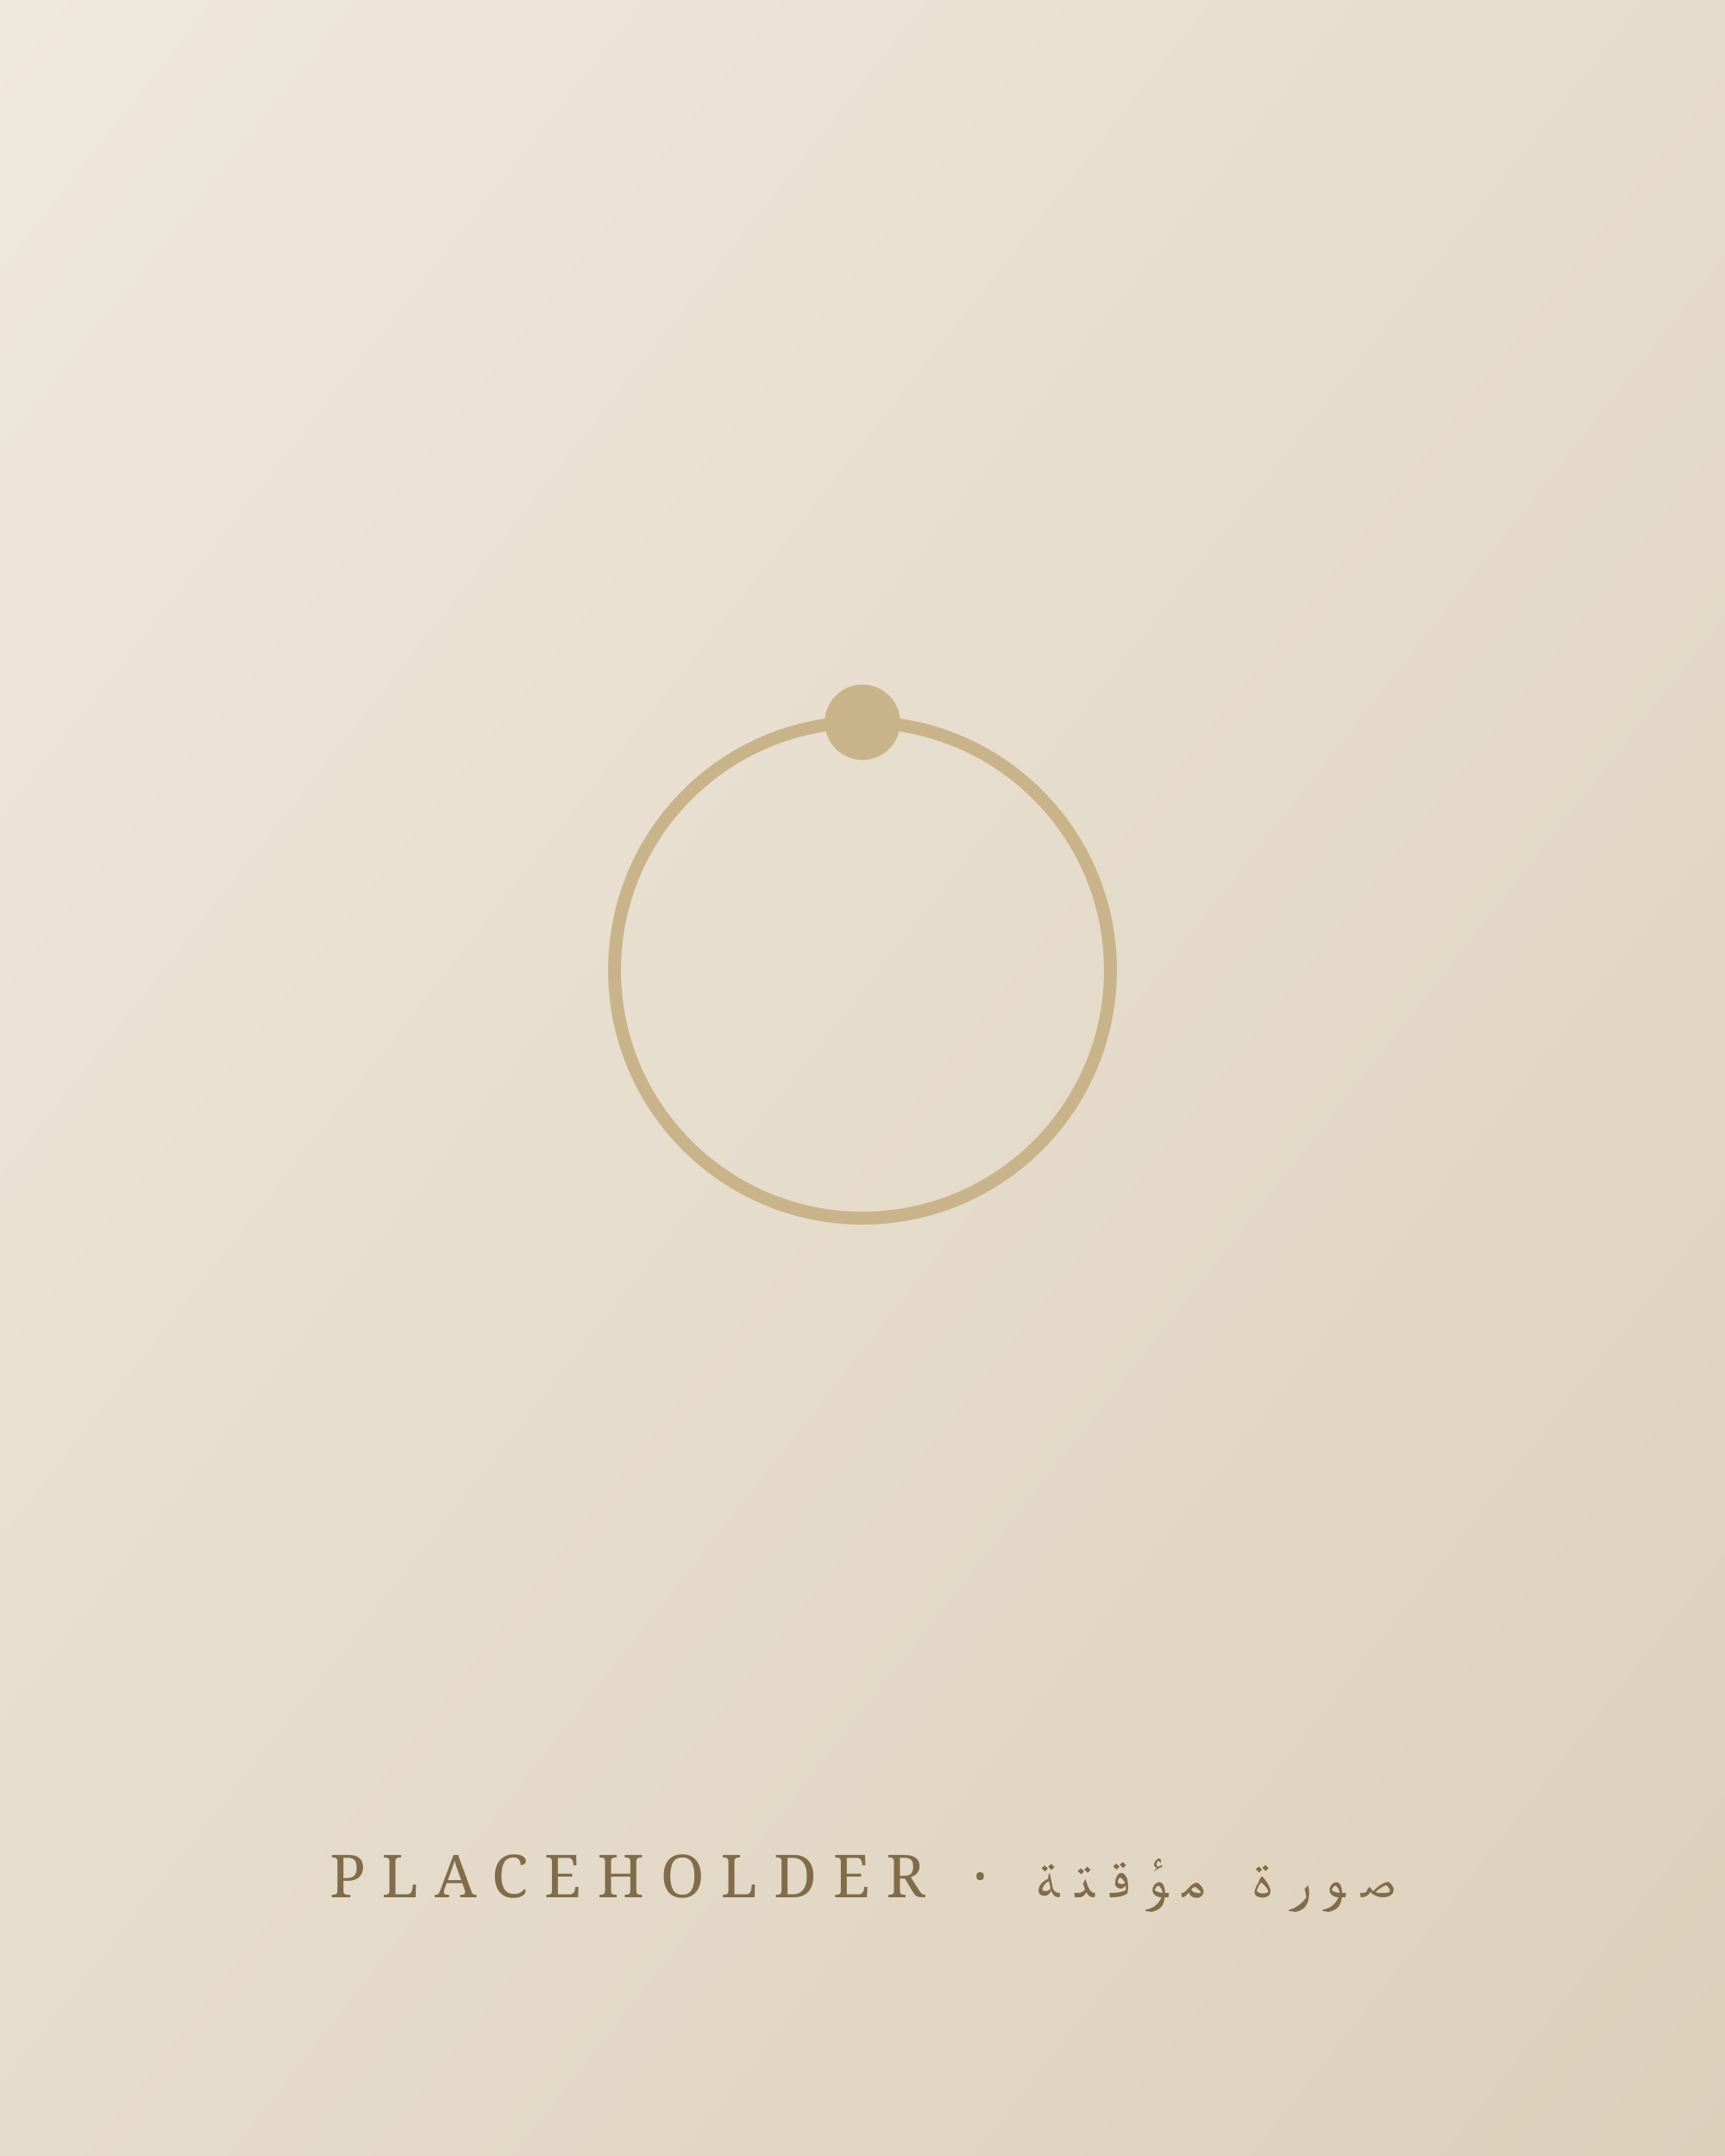
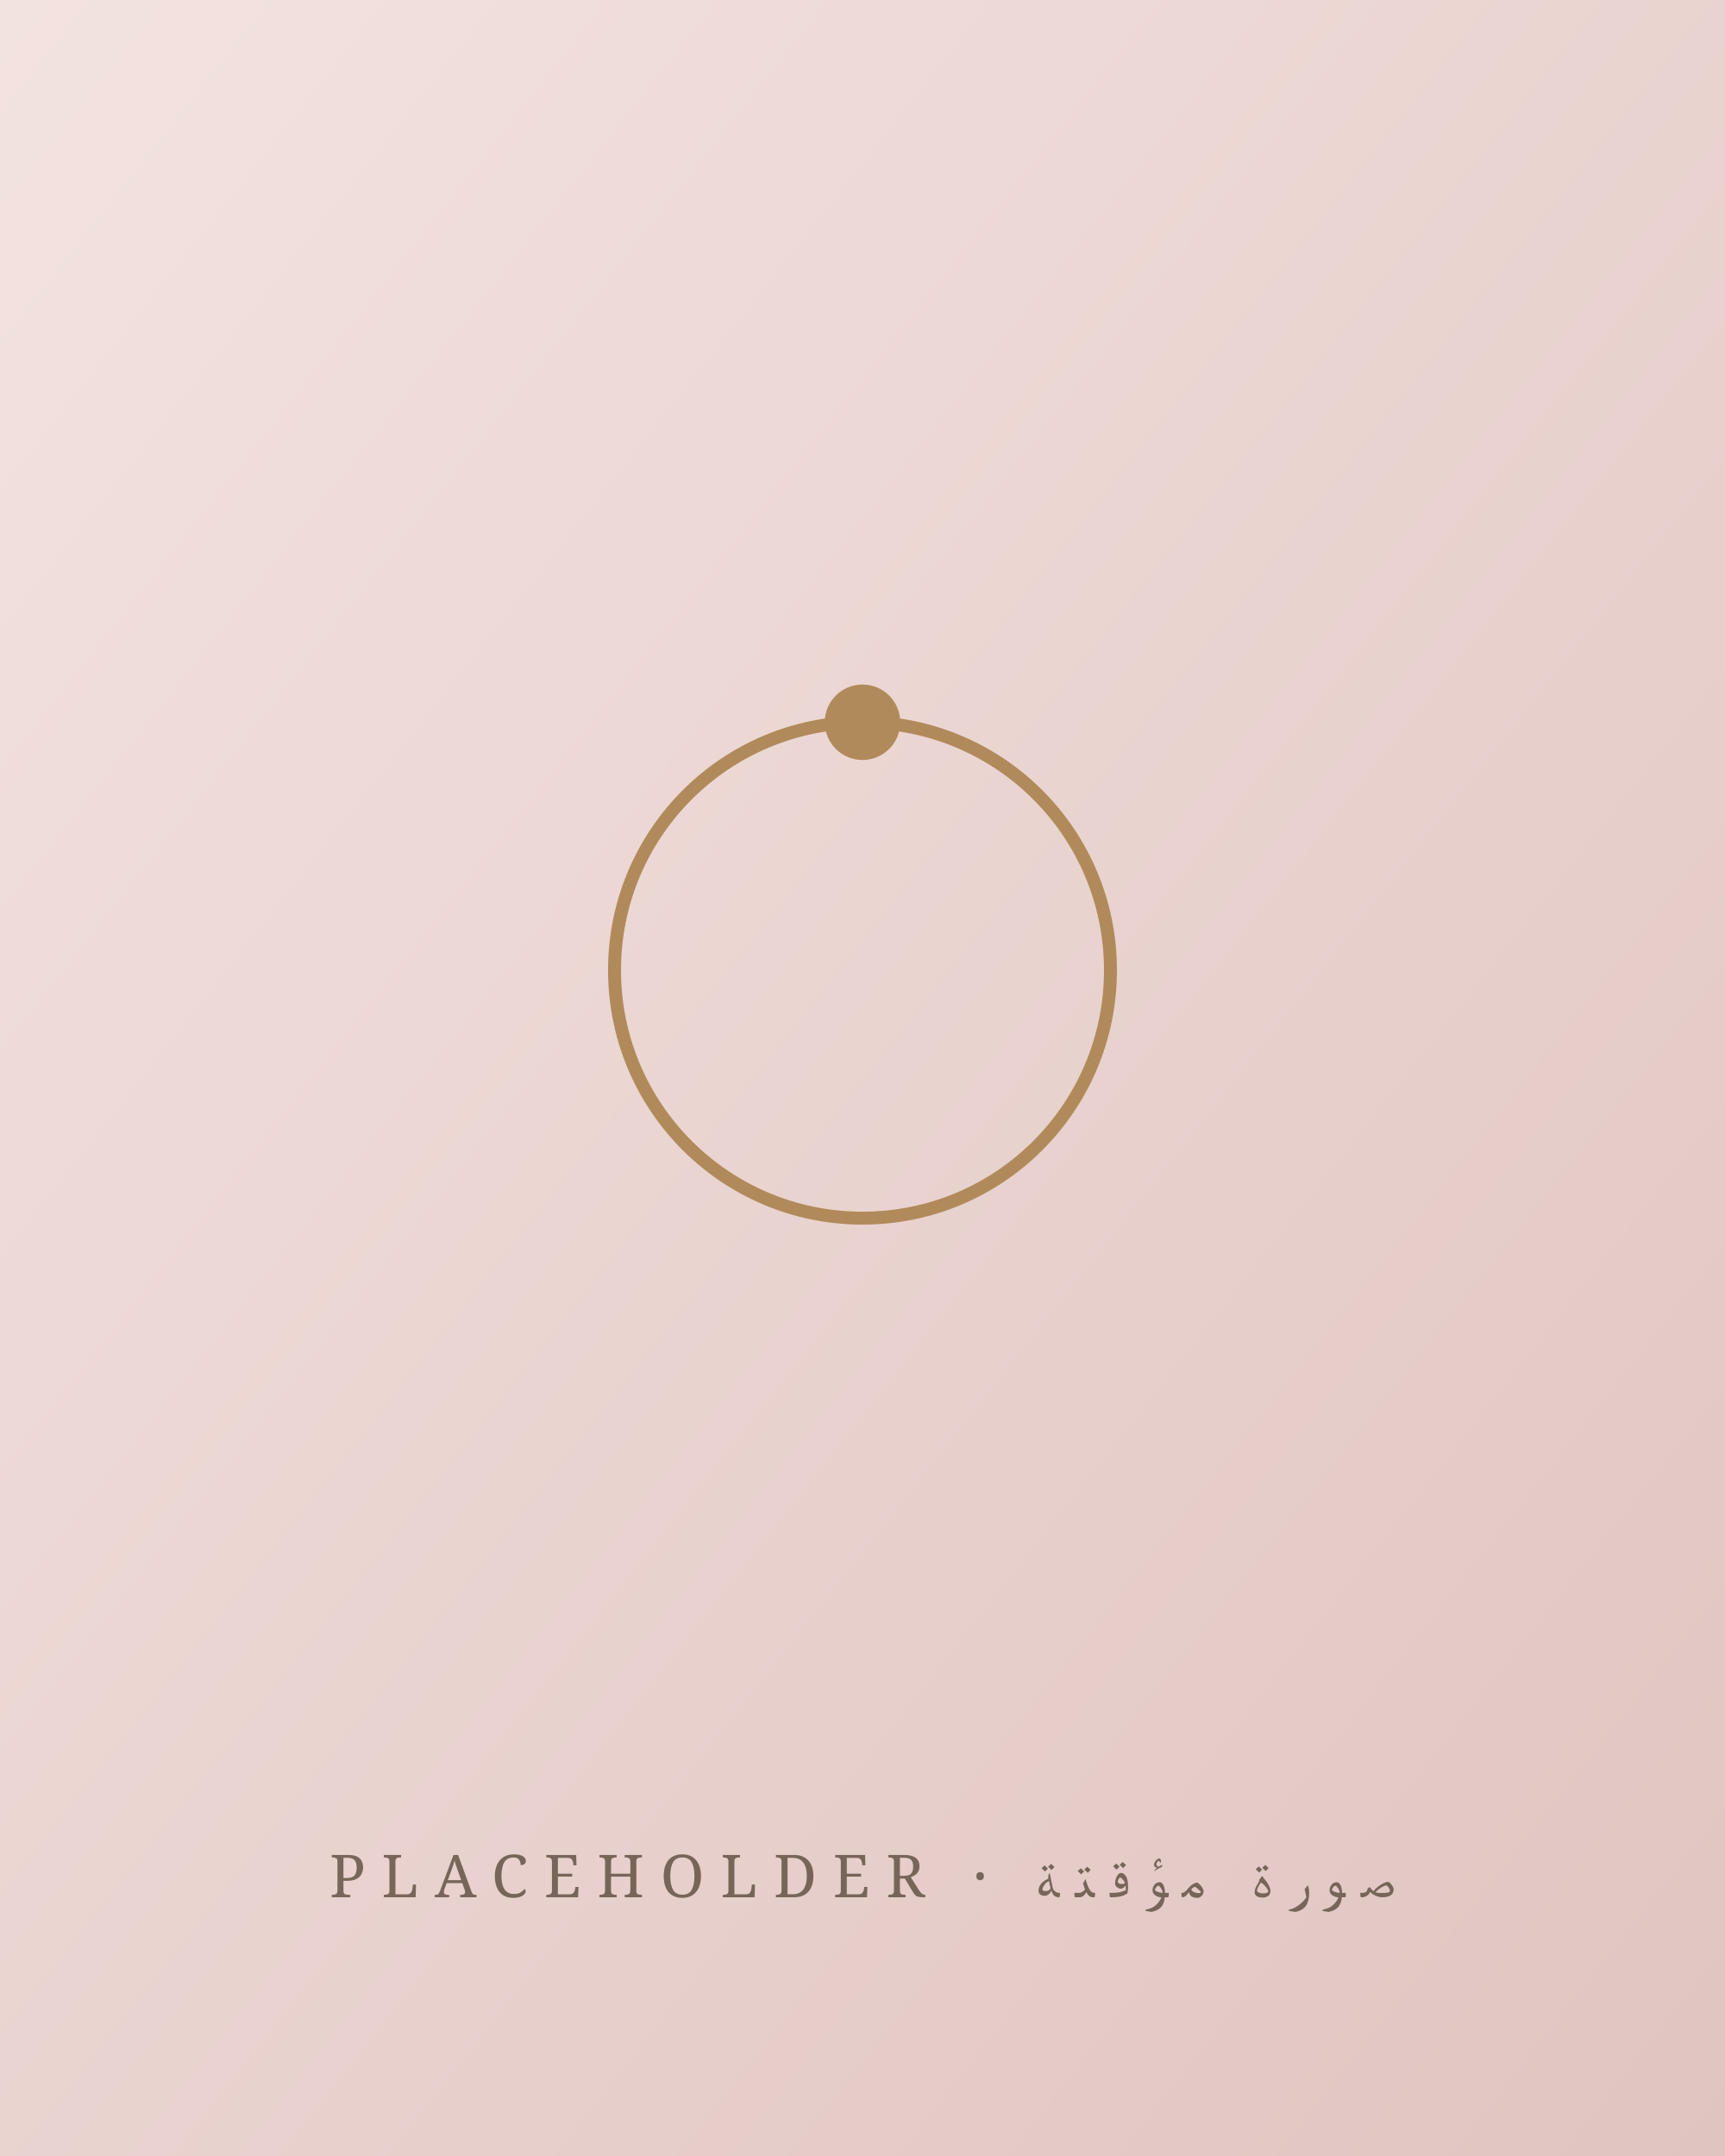
<svg xmlns="http://www.w3.org/2000/svg" viewBox="0 0 900 1125" role="img" aria-label="Placeholder image — replace with a real photo">
  <defs>
    <linearGradient id="g" x1="0" y1="0" x2="1" y2="1">
-       <stop offset="0" stop-color="#efe8dd" />
-       <stop offset="1" stop-color="#ddd0bb" />
+       <stop offset="0" stop-color="#f3e3e0" />
+       <stop offset="1" stop-color="#e0c4c0" />
    </linearGradient>
  </defs>
  <rect width="900" height="1125" fill="url(#g)" />
  <g transform="translate(450 506.25) scale(2.8125)">
-     <circle cx="0" cy="0" r="46" fill="none" stroke="#c9b38a" stroke-width="2.4" />
-     <circle cx="0" cy="-46" r="7" fill="#c9b38a" />
+     <circle cx="0" cy="0" r="46" fill="none" stroke="#b08a5a" stroke-width="2.4" />
+     <circle cx="0" cy="-46" r="7" fill="#b08a5a" />
  </g>
-   <text x="50%" y="990" text-anchor="middle" font-family="Georgia, serif" font-size="30.938" letter-spacing="8.438" fill="#75603c" opacity=".9">PLACEHOLDER · صورة مؤقتة</text>
+   <text x="50%" y="990" text-anchor="middle" font-family="Georgia, serif" font-size="30.938" letter-spacing="8.438" fill="#6b5a4e" opacity=".9">PLACEHOLDER · صورة مؤقتة</text>
</svg>
